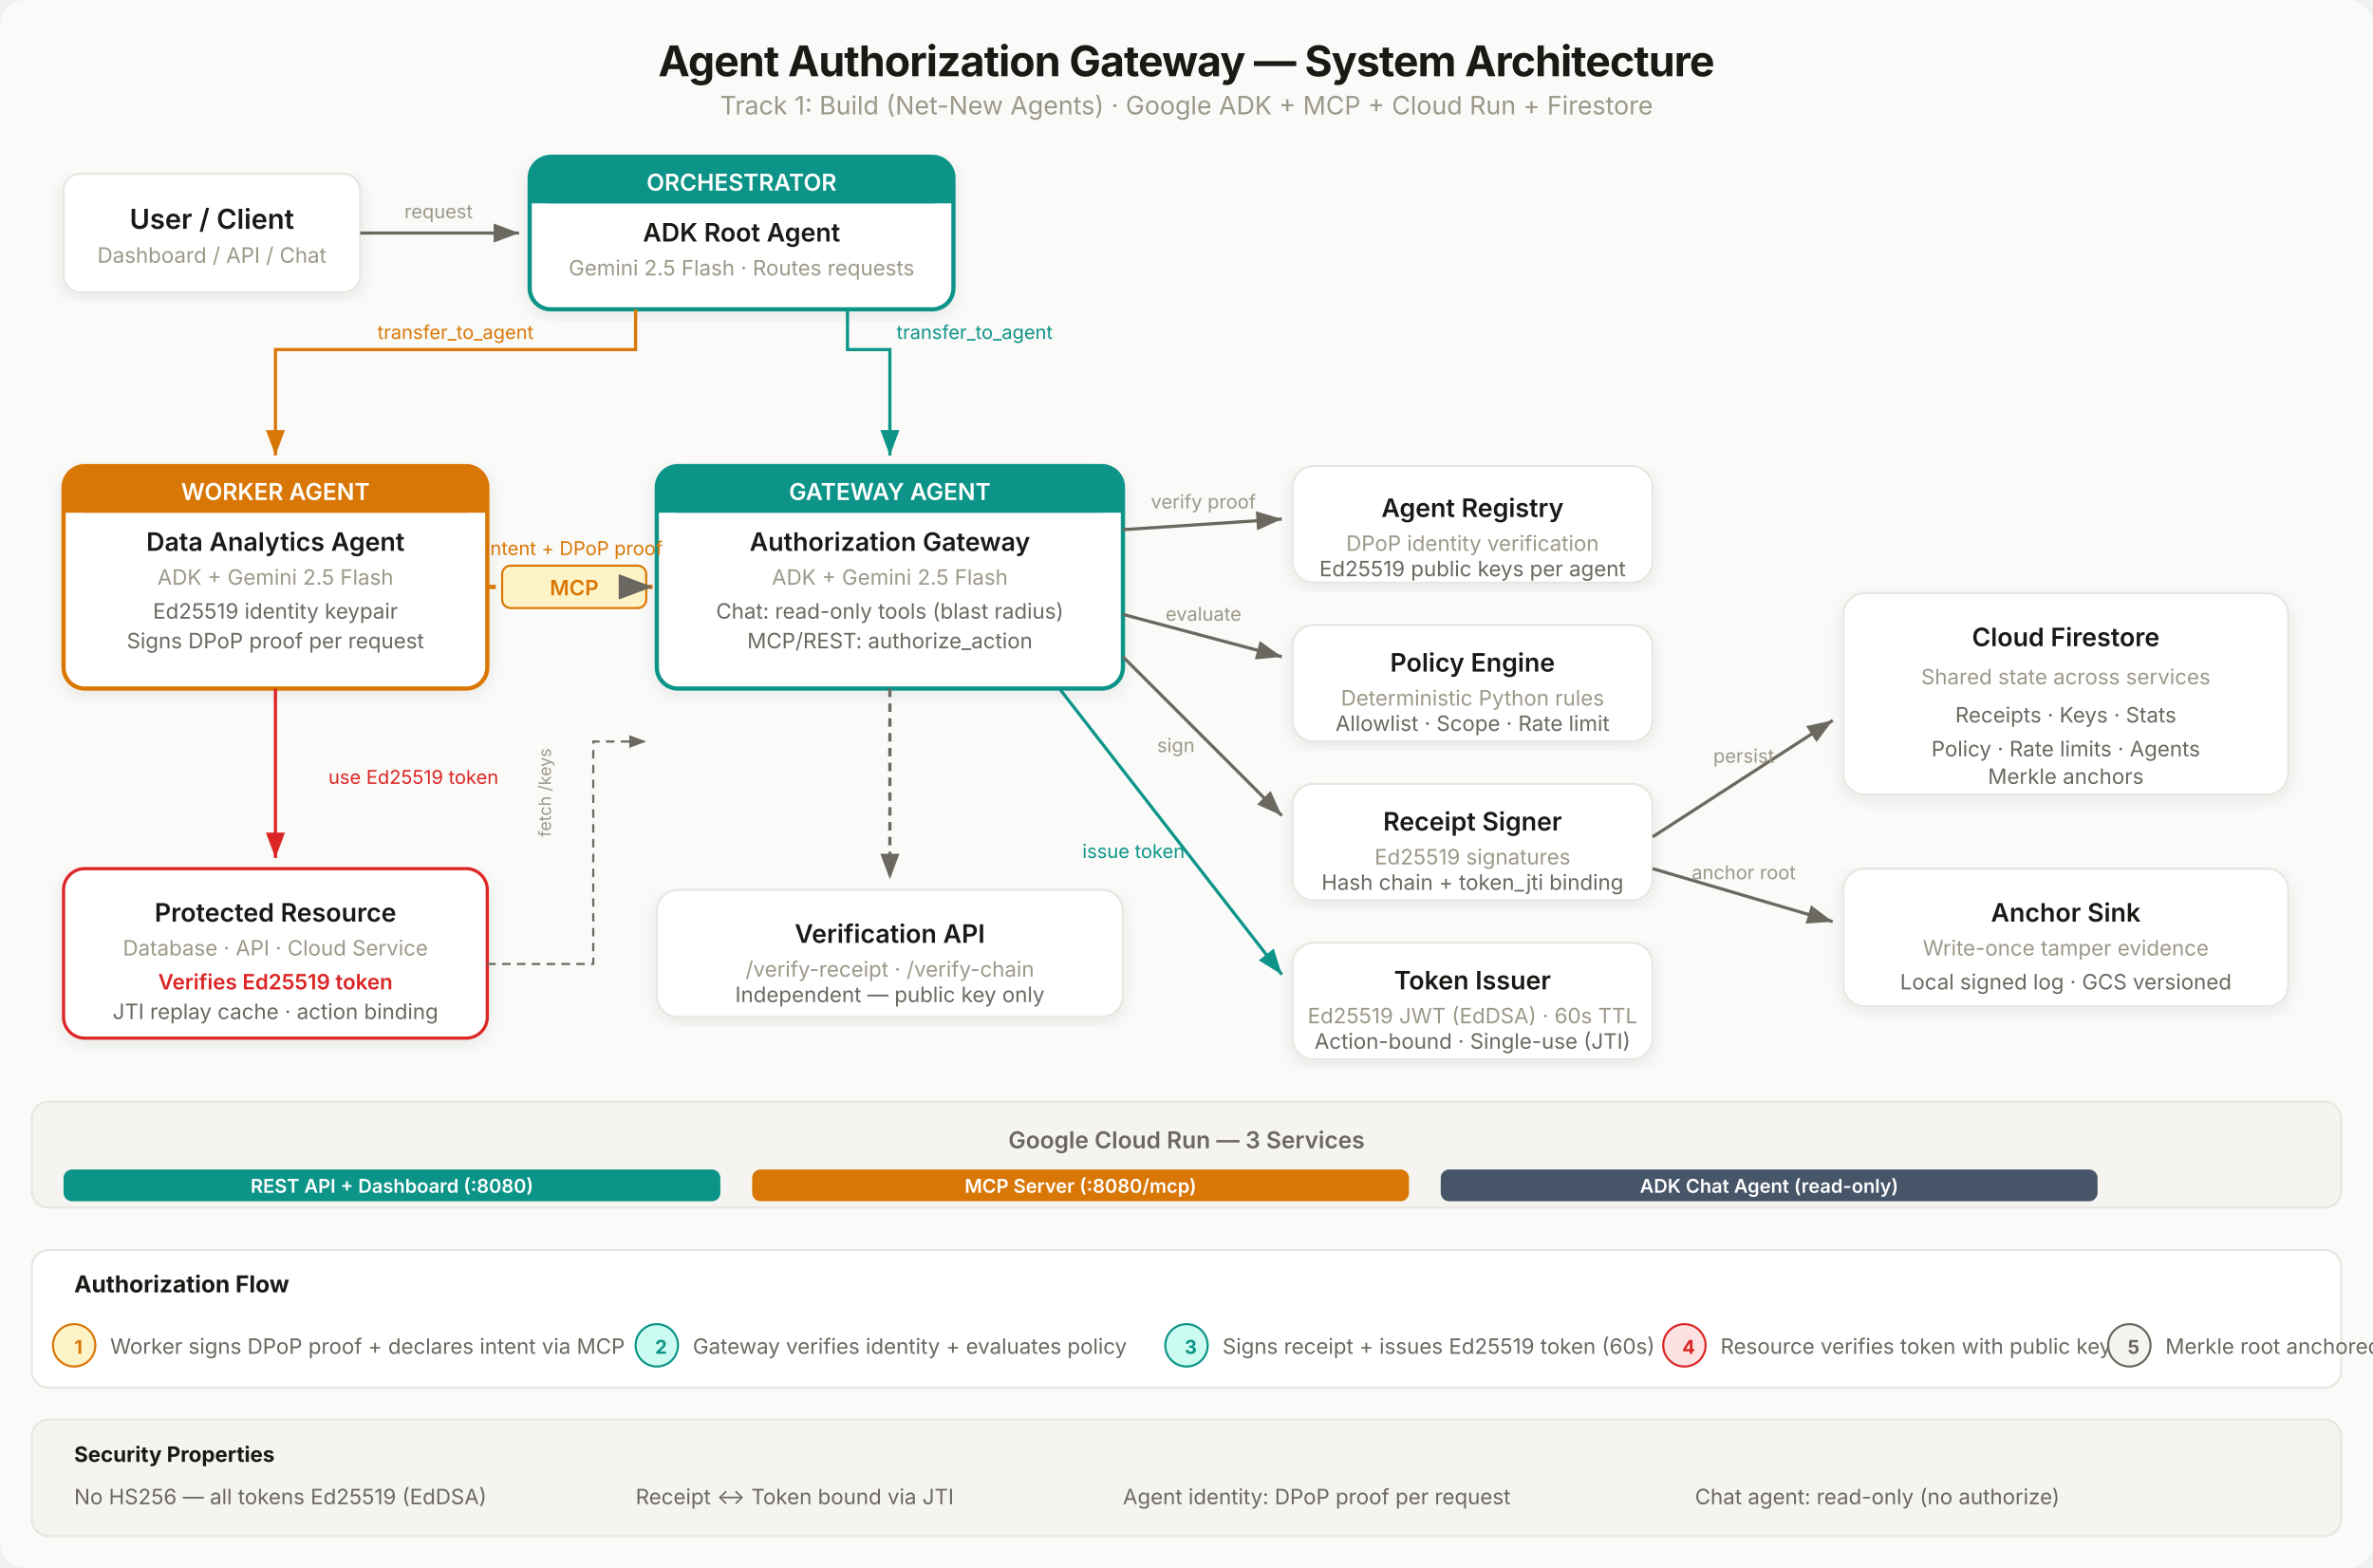
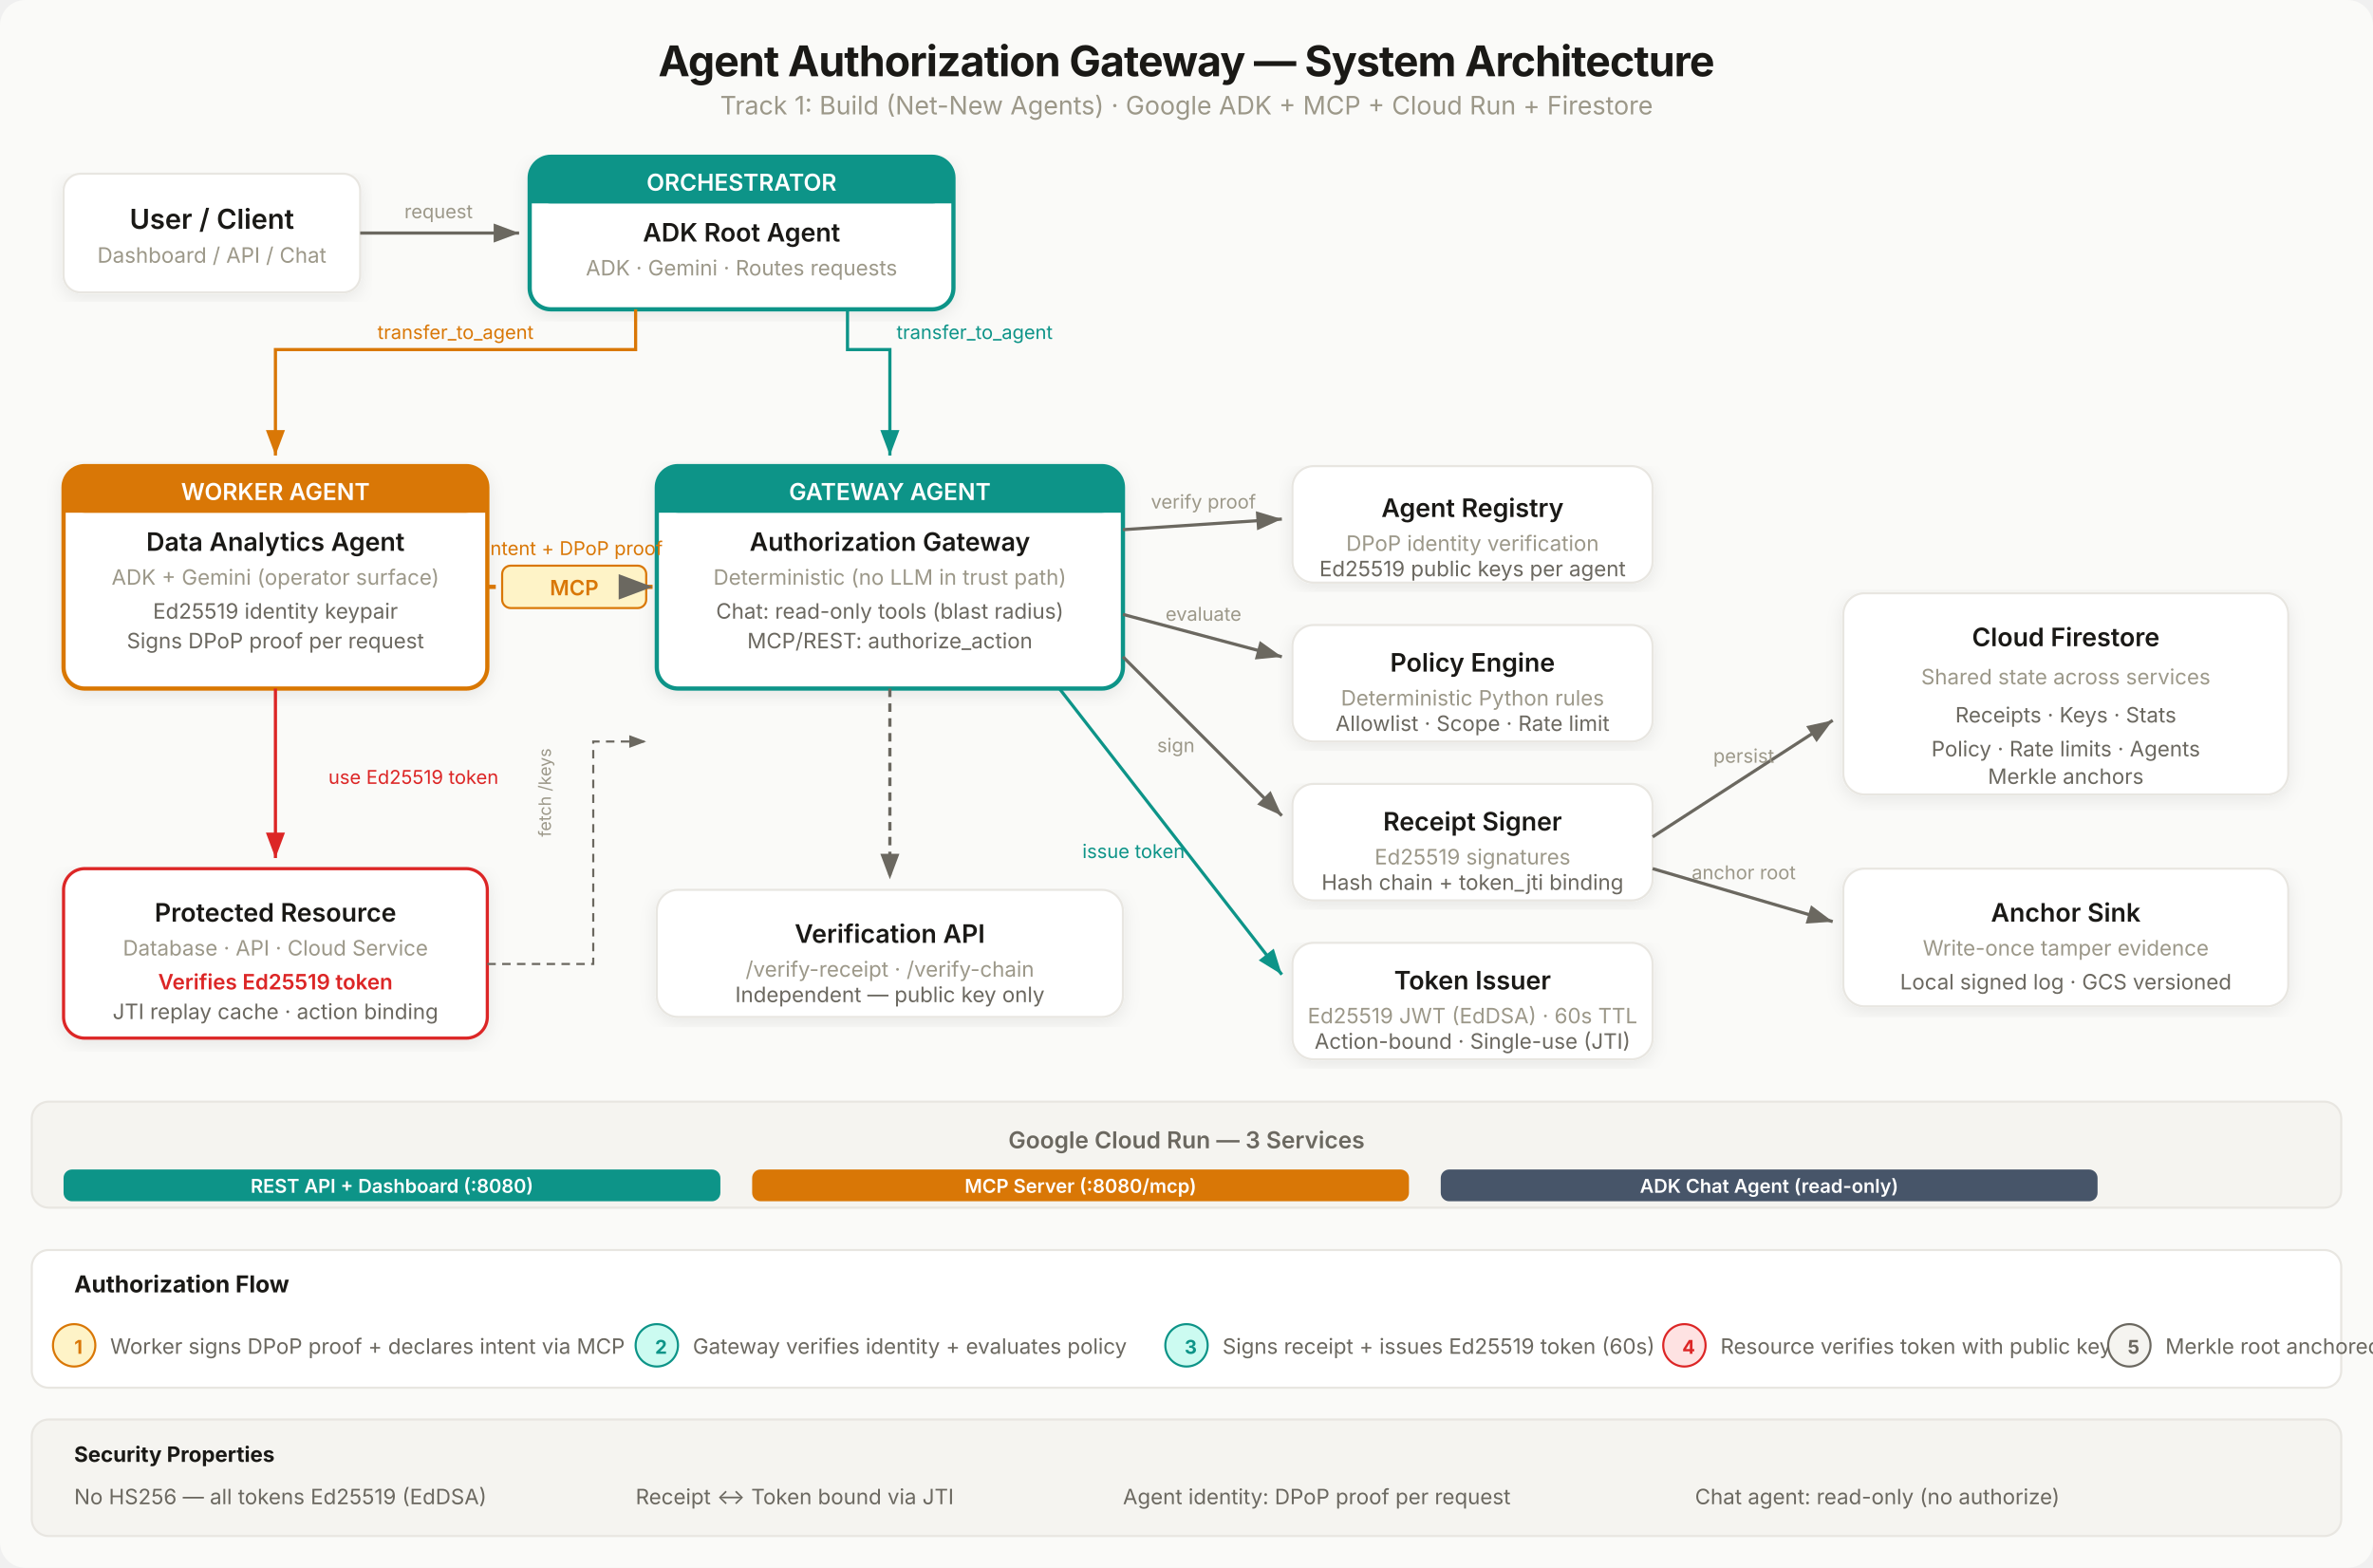
<svg xmlns="http://www.w3.org/2000/svg" viewBox="0 0 1120 740" font-family="'DM Sans', system-ui, -apple-system, sans-serif">
  <defs>
    <filter id="shadow" x="-4%" y="-4%" width="108%" height="112%">
      <feDropShadow dx="0" dy="2" stdDeviation="4" flood-opacity="0.08" />
    </filter>
    <marker id="arrow" markerWidth="8" markerHeight="6" refX="8" refY="3" orient="auto">
      <path d="M0,0 L8,3 L0,6" fill="#6b6860" />
    </marker>
    <marker id="arrow-teal" markerWidth="8" markerHeight="6" refX="8" refY="3" orient="auto">
      <path d="M0,0 L8,3 L0,6" fill="#0d9488" />
    </marker>
    <marker id="arrow-red" markerWidth="8" markerHeight="6" refX="8" refY="3" orient="auto">
      <path d="M0,0 L8,3 L0,6" fill="#dc2626" />
    </marker>
    <marker id="arrow-amber" markerWidth="8" markerHeight="6" refX="8" refY="3" orient="auto">
      <path d="M0,0 L8,3 L0,6" fill="#d97706" />
    </marker>
  </defs>
  <rect width="1120" height="740" fill="#fafaf8" rx="12" />
  <text x="560" y="36" text-anchor="middle" font-size="20" font-weight="700" fill="#1a1916" letter-spacing="-0.02em">Agent Authorization Gateway — System Architecture</text>
  <text x="560" y="54" text-anchor="middle" font-size="12" fill="#9c9889">Track 1: Build (Net-New Agents) · Google ADK + MCP + Cloud Run + Firestore</text>
  <rect x="30" y="82" width="140" height="56" rx="8" fill="#fff" stroke="#e8e6e1" filter="url(#shadow)" />
  <text x="100" y="108" text-anchor="middle" font-size="13" font-weight="600" fill="#1a1916">User / Client</text>
  <text x="100" y="124" text-anchor="middle" font-size="10" fill="#9c9889">Dashboard / API / Chat</text>
  <rect x="250" y="74" width="200" height="72" rx="10" fill="#fff" stroke="#0d9488" stroke-width="2" filter="url(#shadow)" />
  <rect x="250" y="74" width="200" height="22" rx="10" fill="#0d9488" />
  <rect x="250" y="86" width="200" height="10" fill="#0d9488" />
  <text x="350" y="90" text-anchor="middle" font-size="11" font-weight="600" fill="#fff">ORCHESTRATOR</text>
  <text x="350" y="114" text-anchor="middle" font-size="12" font-weight="600" fill="#1a1916">ADK Root Agent</text>
-   <text x="350" y="130" text-anchor="middle" font-size="10" fill="#9c9889">Gemini 2.5 Flash · Routes requests</text>
+   <text x="350" y="130" text-anchor="middle" font-size="10" fill="#9c9889">ADK · Gemini · Routes requests</text>
  <line x1="170" y1="110" x2="245" y2="110" stroke="#6b6860" stroke-width="1.5" marker-end="url(#arrow)" />
  <text x="207" y="103" text-anchor="middle" font-size="9" fill="#9c9889">request</text>
  <rect x="30" y="220" width="200" height="105" rx="10" fill="#fff" stroke="#d97706" stroke-width="2" filter="url(#shadow)" />
  <rect x="30" y="220" width="200" height="22" rx="10" fill="#d97706" />
  <rect x="30" y="232" width="200" height="10" fill="#d97706" />
  <text x="130" y="236" text-anchor="middle" font-size="11" font-weight="600" fill="#fff">WORKER AGENT</text>
  <text x="130" y="260" text-anchor="middle" font-size="12" font-weight="600" fill="#1a1916">Data Analytics Agent</text>
-   <text x="130" y="276" text-anchor="middle" font-size="10" fill="#9c9889">ADK + Gemini 2.5 Flash</text>
+   <text x="130" y="276" text-anchor="middle" font-size="10" fill="#9c9889">ADK + Gemini (operator surface)</text>
  <text x="130" y="292" text-anchor="middle" font-size="10" fill="#6b6860">Ed25519 identity keypair</text>
  <text x="130" y="306" text-anchor="middle" font-size="10" fill="#6b6860">Signs DPoP proof per request</text>
  <rect x="310" y="220" width="220" height="105" rx="10" fill="#fff" stroke="#0d9488" stroke-width="2" filter="url(#shadow)" />
  <rect x="310" y="220" width="220" height="22" rx="10" fill="#0d9488" />
  <rect x="310" y="232" width="220" height="10" fill="#0d9488" />
  <text x="420" y="236" text-anchor="middle" font-size="11" font-weight="600" fill="#fff">GATEWAY AGENT</text>
  <text x="420" y="260" text-anchor="middle" font-size="12" font-weight="600" fill="#1a1916">Authorization Gateway</text>
-   <text x="420" y="276" text-anchor="middle" font-size="10" fill="#9c9889">ADK + Gemini 2.5 Flash</text>
+   <text x="420" y="276" text-anchor="middle" font-size="10" fill="#9c9889">Deterministic (no LLM in trust path)</text>
  <text x="420" y="292" text-anchor="middle" font-size="10" fill="#6b6860">Chat: read-only tools (blast radius)</text>
  <text x="420" y="306" text-anchor="middle" font-size="10" fill="#6b6860">MCP/REST: authorize_action</text>
  <path d="M300,146 L300,165 L130,165 L130,215" fill="none" stroke="#d97706" stroke-width="1.5" marker-end="url(#arrow-amber)" />
  <text x="215" y="160" text-anchor="middle" font-size="9" fill="#d97706">transfer_to_agent</text>
  <path d="M400,146 L400,165 L420,165 L420,215" fill="none" stroke="#0d9488" stroke-width="1.5" marker-end="url(#arrow-teal)" />
  <text x="460" y="160" text-anchor="middle" font-size="9" fill="#0d9488">transfer_to_agent</text>
  <rect x="237" y="267" width="68" height="20" rx="4" fill="#fef3c7" stroke="#d97706" />
  <text x="271" y="281" text-anchor="middle" font-size="10" font-weight="600" fill="#d97706">MCP</text>
  <line x1="230" y1="277" x2="234" y2="277" stroke="#d97706" stroke-width="2" />
  <line x1="305" y1="277" x2="308" y2="277" stroke="#d97706" stroke-width="2" stroke-dasharray="6,3" marker-end="url(#arrow)" />
  <text x="271" y="262" text-anchor="middle" font-size="9" fill="#d97706">intent + DPoP proof</text>
  <rect x="610" y="220" width="170" height="55" rx="10" fill="#fff" stroke="#e8e6e1" filter="url(#shadow)" />
  <text x="695" y="244" text-anchor="middle" font-size="12" font-weight="600" fill="#1a1916">Agent Registry</text>
  <text x="695" y="260" text-anchor="middle" font-size="10" fill="#9c9889">DPoP identity verification</text>
  <text x="695" y="272" text-anchor="middle" font-size="10" fill="#6b6860">Ed25519 public keys per agent</text>
  <line x1="530" y1="250" x2="605" y2="245" stroke="#6b6860" stroke-width="1.5" marker-end="url(#arrow)" />
  <text x="568" y="240" text-anchor="middle" font-size="9" fill="#9c9889">verify proof</text>
  <rect x="610" y="295" width="170" height="55" rx="10" fill="#fff" stroke="#e8e6e1" filter="url(#shadow)" />
  <text x="695" y="317" text-anchor="middle" font-size="12" font-weight="600" fill="#1a1916">Policy Engine</text>
  <text x="695" y="333" text-anchor="middle" font-size="10" fill="#9c9889">Deterministic Python rules</text>
  <text x="695" y="345" text-anchor="middle" font-size="10" fill="#6b6860">Allowlist · Scope · Rate limit</text>
  <line x1="530" y1="290" x2="605" y2="310" stroke="#6b6860" stroke-width="1.5" marker-end="url(#arrow)" />
  <text x="568" y="293" text-anchor="middle" font-size="9" fill="#9c9889">evaluate</text>
  <rect x="610" y="370" width="170" height="55" rx="10" fill="#fff" stroke="#e8e6e1" filter="url(#shadow)" />
  <text x="695" y="392" text-anchor="middle" font-size="12" font-weight="600" fill="#1a1916">Receipt Signer</text>
  <text x="695" y="408" text-anchor="middle" font-size="10" fill="#9c9889">Ed25519 signatures</text>
  <text x="695" y="420" text-anchor="middle" font-size="10" fill="#6b6860">Hash chain + token_jti binding</text>
  <line x1="530" y1="310" x2="605" y2="385" stroke="#6b6860" stroke-width="1.5" marker-end="url(#arrow)" />
  <text x="555" y="355" text-anchor="middle" font-size="9" fill="#9c9889">sign</text>
  <rect x="610" y="445" width="170" height="55" rx="10" fill="#fff" stroke="#e8e6e1" filter="url(#shadow)" />
  <text x="695" y="467" text-anchor="middle" font-size="12" font-weight="600" fill="#1a1916">Token Issuer</text>
  <text x="695" y="483" text-anchor="middle" font-size="10" fill="#9c9889">Ed25519 JWT (EdDSA) · 60s TTL</text>
  <text x="695" y="495" text-anchor="middle" font-size="10" fill="#6b6860">Action-bound · Single-use (JTI)</text>
  <line x1="500" y1="325" x2="605" y2="460" stroke="#0d9488" stroke-width="1.5" marker-end="url(#arrow-teal)" />
  <text x="535" y="405" text-anchor="middle" font-size="9" fill="#0d9488">issue token</text>
  <rect x="870" y="280" width="210" height="95" rx="10" fill="#fff" stroke="#e8e6e1" filter="url(#shadow)" />
  <text x="975" y="305" text-anchor="middle" font-size="12" font-weight="600" fill="#1a1916">Cloud Firestore</text>
  <text x="975" y="323" text-anchor="middle" font-size="10" fill="#9c9889">Shared state across services</text>
  <text x="975" y="341" text-anchor="middle" font-size="10" fill="#6b6860">Receipts · Keys · Stats</text>
  <text x="975" y="357" text-anchor="middle" font-size="10" fill="#6b6860">Policy · Rate limits · Agents</text>
  <text x="975" y="370" text-anchor="middle" font-size="10" fill="#6b6860">Merkle anchors</text>
  <line x1="780" y1="395" x2="865" y2="340" stroke="#6b6860" stroke-width="1.5" marker-end="url(#arrow)" />
  <text x="823" y="360" text-anchor="middle" font-size="9" fill="#9c9889">persist</text>
  <rect x="870" y="410" width="210" height="65" rx="10" fill="#fff" stroke="#e8e6e1" filter="url(#shadow)" />
  <text x="975" y="435" text-anchor="middle" font-size="12" font-weight="600" fill="#1a1916">Anchor Sink</text>
  <text x="975" y="451" text-anchor="middle" font-size="10" fill="#9c9889">Write-once tamper evidence</text>
  <text x="975" y="467" text-anchor="middle" font-size="10" fill="#6b6860">Local signed log · GCS versioned</text>
  <line x1="780" y1="410" x2="865" y2="435" stroke="#6b6860" stroke-width="1.5" marker-end="url(#arrow)" />
  <text x="823" y="415" text-anchor="middle" font-size="9" fill="#9c9889">anchor root</text>
  <rect x="310" y="420" width="220" height="60" rx="10" fill="#fff" stroke="#e8e6e1" filter="url(#shadow)" />
  <text x="420" y="445" text-anchor="middle" font-size="12" font-weight="600" fill="#1a1916">Verification API</text>
  <text x="420" y="461" text-anchor="middle" font-size="10" fill="#9c9889">/verify-receipt · /verify-chain</text>
  <text x="420" y="473" text-anchor="middle" font-size="10" fill="#6b6860">Independent — public key only</text>
  <line x1="420" y1="325" x2="420" y2="415" stroke="#6b6860" stroke-width="1.5" stroke-dasharray="4,3" marker-end="url(#arrow)" />
  <rect x="30" y="410" width="200" height="80" rx="10" fill="#fff" stroke="#dc2626" stroke-width="1.5" filter="url(#shadow)" />
  <text x="130" y="435" text-anchor="middle" font-size="12" font-weight="600" fill="#1a1916">Protected Resource</text>
  <text x="130" y="451" text-anchor="middle" font-size="10" fill="#9c9889">Database · API · Cloud Service</text>
  <text x="130" y="467" text-anchor="middle" font-size="10" fill="#dc2626" font-weight="600">Verifies Ed25519 token</text>
  <text x="130" y="481" text-anchor="middle" font-size="10" fill="#6b6860">JTI replay cache · action binding</text>
  <line x1="130" y1="325" x2="130" y2="405" stroke="#dc2626" stroke-width="1.5" marker-end="url(#arrow-red)" />
  <text x="155" y="370" font-size="9" fill="#dc2626">use Ed25519 token</text>
  <path d="M230,455 L280,455 L280,350 L305,350" fill="none" stroke="#6b6860" stroke-width="1" stroke-dasharray="4,3" marker-end="url(#arrow)" />
  <text x="260" y="395" font-size="8" fill="#9c9889" transform="rotate(-90 260 395)">fetch /keys</text>
  <rect x="15" y="520" width="1090" height="50" rx="8" fill="#f5f4f0" stroke="#e8e6e1" />
  <text x="560" y="542" text-anchor="middle" font-size="11" font-weight="600" fill="#6b6860">Google Cloud Run — 3 Services</text>
  <rect x="30" y="552" width="310" height="15" rx="4" fill="#0d9488" />
  <text x="185" y="563" text-anchor="middle" font-size="9" font-weight="600" fill="#fff">REST API + Dashboard (:8080)</text>
  <rect x="355" y="552" width="310" height="15" rx="4" fill="#d97706" />
  <text x="510" y="563" text-anchor="middle" font-size="9" font-weight="600" fill="#fff">MCP Server (:8080/mcp)</text>
  <rect x="680" y="552" width="310" height="15" rx="4" fill="#475569" />
  <text x="835" y="563" text-anchor="middle" font-size="9" font-weight="600" fill="#fff">ADK Chat Agent (read-only)</text>
  <rect x="15" y="590" width="1090" height="65" rx="8" fill="#fff" stroke="#e8e6e1" />
  <text x="35" y="610" font-size="11" font-weight="700" fill="#1a1916">Authorization Flow</text>
  <circle cx="35" cy="635" r="10" fill="#fef3c7" stroke="#d97706" />
  <text x="37" y="639" text-anchor="middle" font-size="9" font-weight="700" fill="#d97706">1</text>
  <text x="52" y="639" font-size="10" fill="#6b6860">Worker signs DPoP proof + declares intent via MCP</text>
  <circle cx="310" cy="635" r="10" fill="#ccfbf1" stroke="#0d9488" />
  <text x="312" y="639" text-anchor="middle" font-size="9" font-weight="700" fill="#0d9488">2</text>
  <text x="327" y="639" font-size="10" fill="#6b6860">Gateway verifies identity + evaluates policy</text>
  <circle cx="560" cy="635" r="10" fill="#ccfbf1" stroke="#0d9488" />
  <text x="562" y="639" text-anchor="middle" font-size="9" font-weight="700" fill="#0d9488">3</text>
  <text x="577" y="639" font-size="10" fill="#6b6860">Signs receipt + issues Ed25519 token (60s)</text>
  <circle cx="795" cy="635" r="10" fill="#fee2e2" stroke="#dc2626" />
  <text x="797" y="639" text-anchor="middle" font-size="9" font-weight="700" fill="#dc2626">4</text>
  <text x="812" y="639" font-size="10" fill="#6b6860">Resource verifies token with public key</text>
  <circle cx="1005" cy="635" r="10" fill="#f5f4f0" stroke="#6b6860" />
  <text x="1007" y="639" text-anchor="middle" font-size="9" font-weight="700" fill="#6b6860">5</text>
  <text x="1022" y="639" font-size="10" fill="#6b6860">Merkle root anchored</text>
  <rect x="15" y="670" width="1090" height="55" rx="8" fill="#f5f4f0" stroke="#e8e6e1" />
  <text x="35" y="690" font-size="10" font-weight="700" fill="#1a1916">Security Properties</text>
  <text x="35" y="710" font-size="10" fill="#6b6860">No HS256 — all tokens Ed25519 (EdDSA)</text>
  <text x="300" y="710" font-size="10" fill="#6b6860">Receipt ↔ Token bound via JTI</text>
  <text x="530" y="710" font-size="10" fill="#6b6860">Agent identity: DPoP proof per request</text>
  <text x="800" y="710" font-size="10" fill="#6b6860">Chat agent: read-only (no authorize)</text>
</svg>
